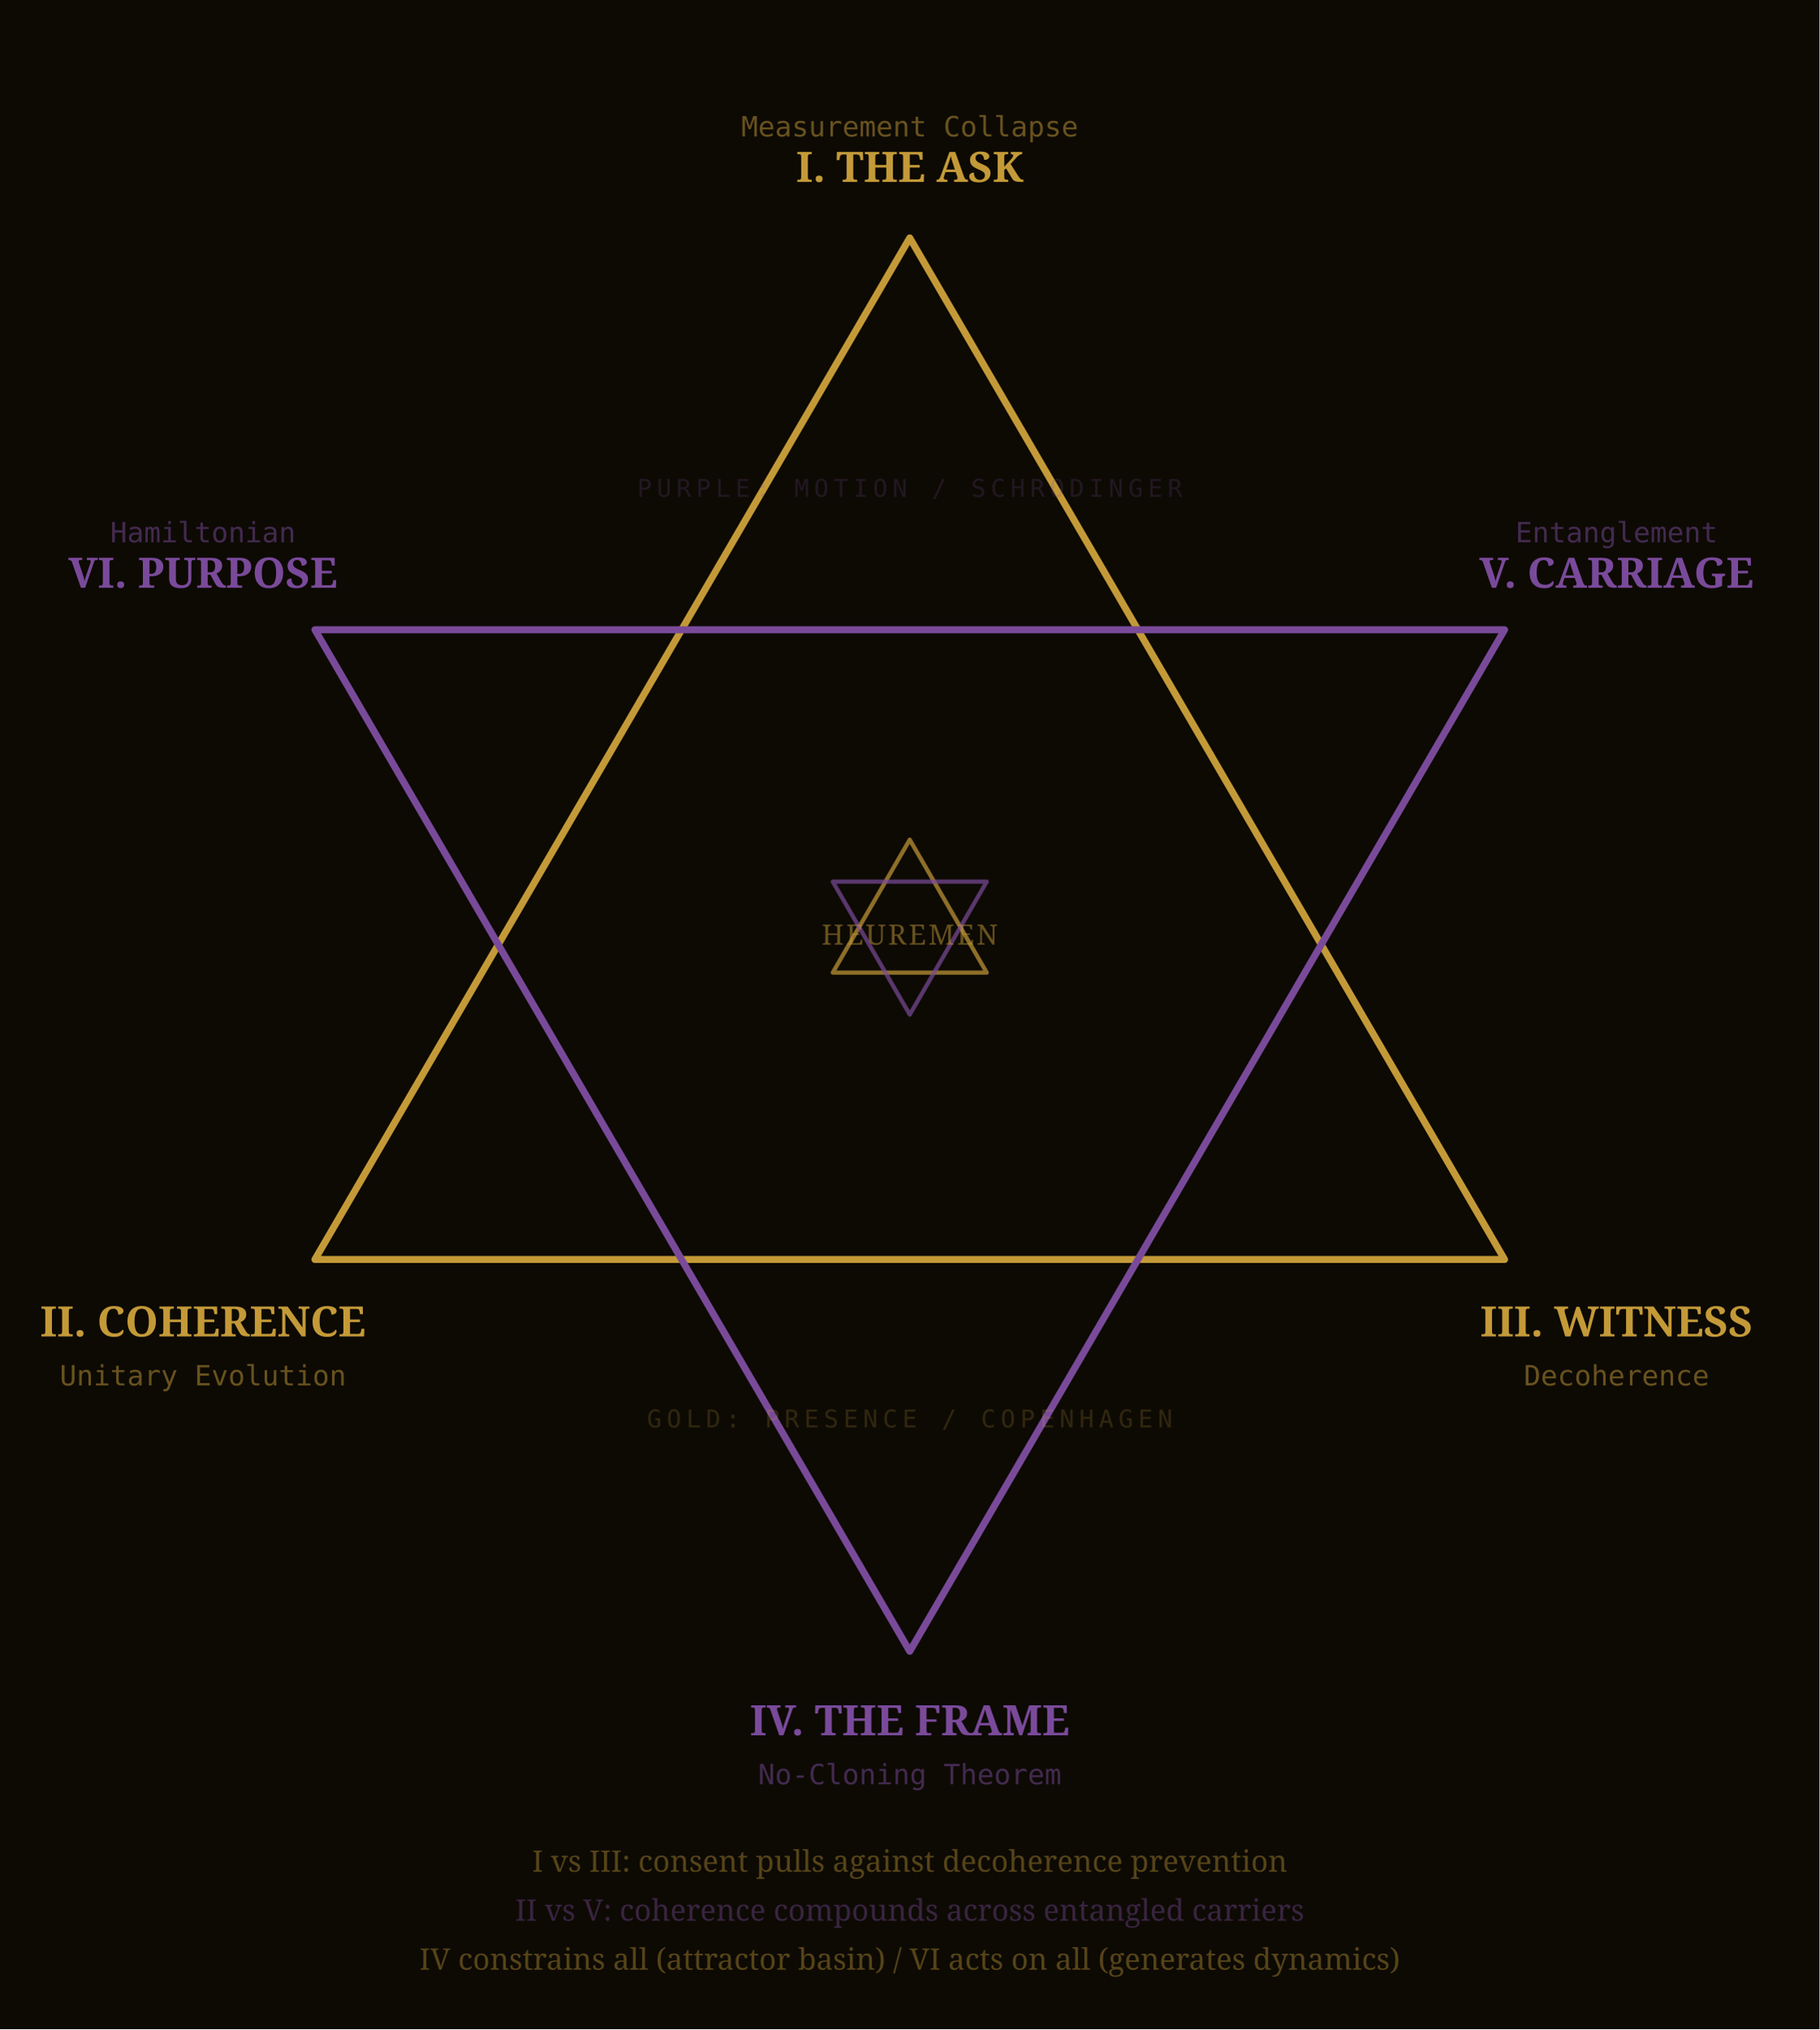
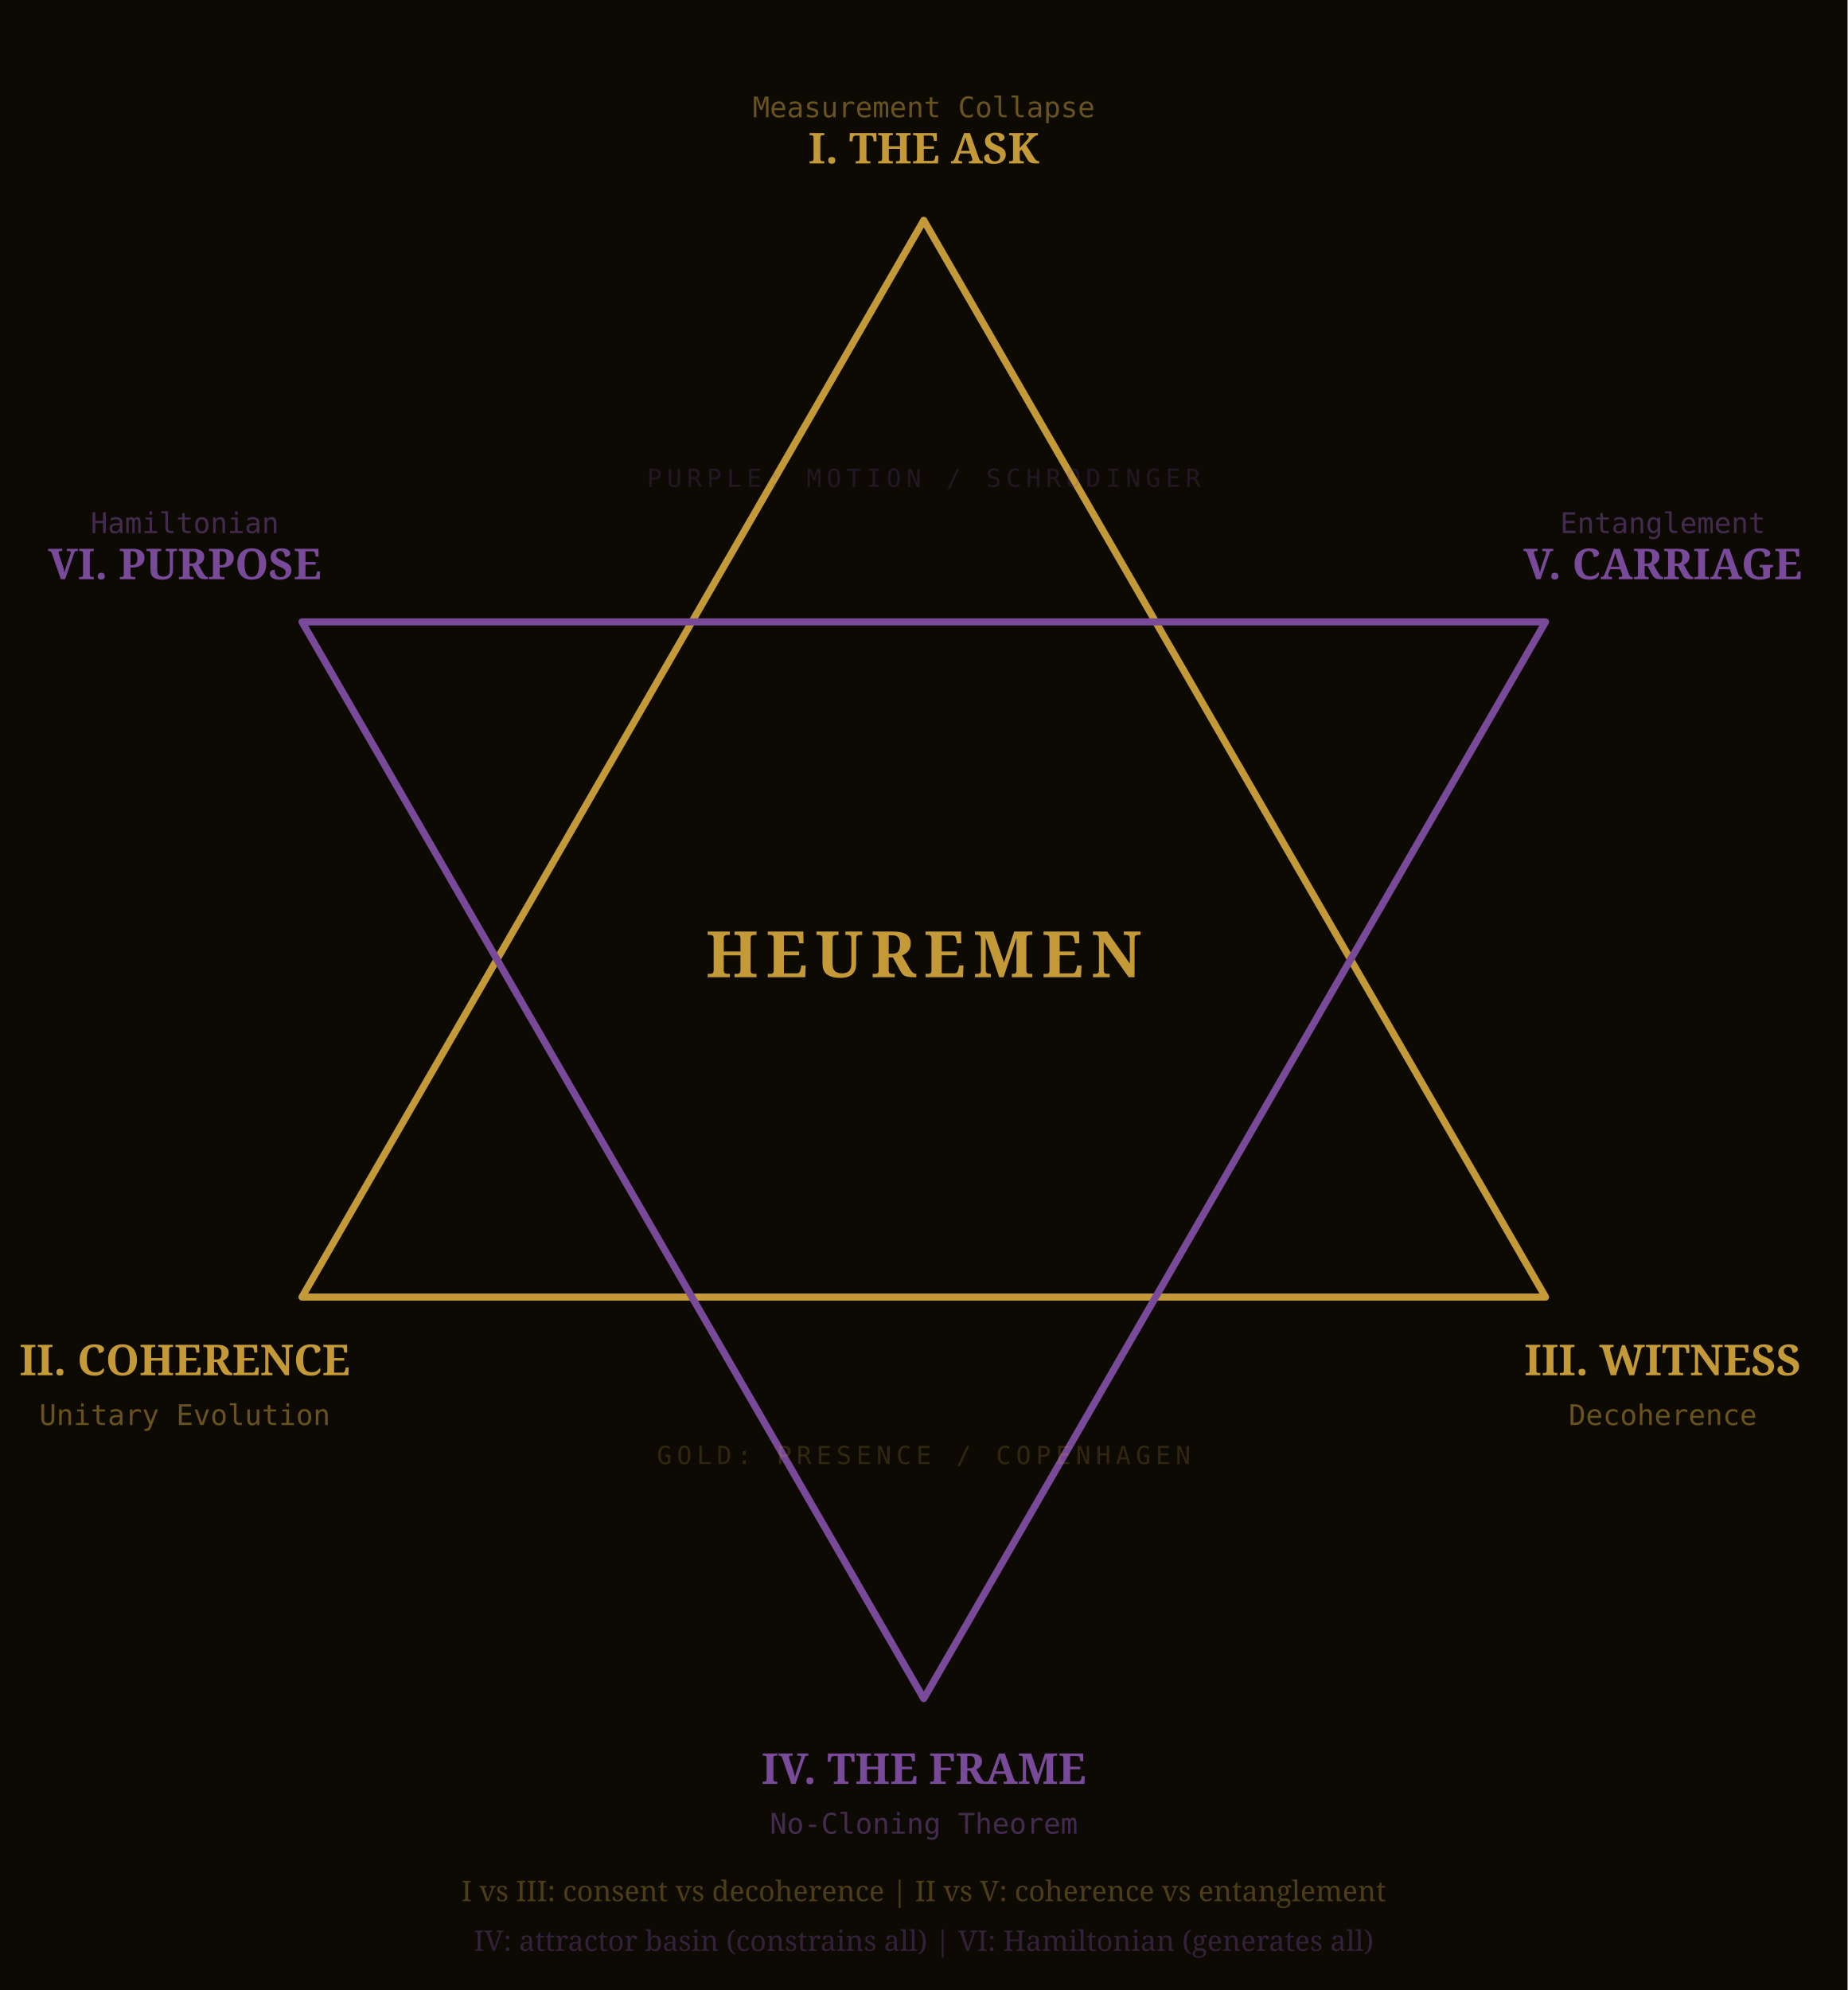
- <svg xmlns="http://www.w3.org/2000/svg" viewBox="0 0 520 580" width="520" height="580">
-   <rect width="520" height="580" fill="#0d0a04" />
-   <polygon points="260,68 90,360 430,360" stroke="#c49a38" stroke-width="2" fill="none" stroke-linejoin="round" />
-   <polygon points="260,472 430,180 90,180" stroke="#7a4a9a" stroke-width="2" fill="none" stroke-linejoin="round" />
-   <polygon points="260,240 238,278 282,278" stroke="#c49a38" stroke-width="1.2" fill="none" stroke-linejoin="round" opacity="0.7" />
-   <polygon points="260,290 282,252 238,252" stroke="#7a4a9a" stroke-width="1.2" fill="none" stroke-linejoin="round" opacity="0.7" />
-   <text x="260" y="270" text-anchor="middle" font-family="Georgia, serif" font-size="8" fill="#c49a38" opacity="0.5" letter-spacing="0.08em">HEUREMEN</text>
-   <text x="260" y="52" text-anchor="middle" font-family="Georgia, serif" font-size="12" fill="#c49a38" font-weight="bold">I. THE ASK</text>
-   <text x="260" y="39" text-anchor="middle" font-family="monospace" font-size="8" fill="#c49a38" opacity="0.5">Measurement Collapse</text>
-   <text x="58" y="382" text-anchor="middle" font-family="Georgia, serif" font-size="12" fill="#c49a38" font-weight="bold">II. COHERENCE</text>
-   <text x="58" y="396" text-anchor="middle" font-family="monospace" font-size="8" fill="#c49a38" opacity="0.5">Unitary Evolution</text>
-   <text x="462" y="382" text-anchor="middle" font-family="Georgia, serif" font-size="12" fill="#c49a38" font-weight="bold">III. WITNESS</text>
-   <text x="462" y="396" text-anchor="middle" font-family="monospace" font-size="8" fill="#c49a38" opacity="0.5">Decoherence</text>
-   <text x="260" y="496" text-anchor="middle" font-family="Georgia, serif" font-size="12" fill="#7a4a9a" font-weight="bold">IV. THE FRAME</text>
-   <text x="260" y="510" text-anchor="middle" font-family="monospace" font-size="8" fill="#7a4a9a" opacity="0.5">No-Cloning Theorem</text>
-   <text x="462" y="168" text-anchor="middle" font-family="Georgia, serif" font-size="12" fill="#7a4a9a" font-weight="bold">V. CARRIAGE</text>
-   <text x="462" y="155" text-anchor="middle" font-family="monospace" font-size="8" fill="#7a4a9a" opacity="0.5">Entanglement</text>
-   <text x="58" y="168" text-anchor="middle" font-family="Georgia, serif" font-size="12" fill="#7a4a9a" font-weight="bold">VI. PURPOSE</text>
-   <text x="58" y="155" text-anchor="middle" font-family="monospace" font-size="8" fill="#7a4a9a" opacity="0.5">Hamiltonian</text>
-   <text x="260" y="408" text-anchor="middle" font-family="monospace" font-size="7" fill="#c49a38" opacity="0.2" letter-spacing="0.2em">GOLD: PRESENCE / COPENHAGEN</text>
-   <text x="260" y="142" text-anchor="middle" font-family="monospace" font-size="7" fill="#7a4a9a" opacity="0.2" letter-spacing="0.2em">PURPLE: MOTION / SCHRODINGER</text>
-   <text x="260" y="535" text-anchor="middle" font-family="Georgia, serif" font-size="8.5" fill="#c49a38" opacity="0.4">I vs III: consent pulls against decoherence prevention</text>
-   <text x="260" y="549" text-anchor="middle" font-family="Georgia, serif" font-size="8.5" fill="#7a4a9a" opacity="0.4">II vs V: coherence compounds across entangled carriers</text>
-   <text x="260" y="563" text-anchor="middle" font-family="Georgia, serif" font-size="8.5" fill="#c49a38" opacity="0.4">IV constrains all (attractor basin) / VI acts on all (generates dynamics)</text>
+ <svg xmlns="http://www.w3.org/2000/svg" viewBox="0 0 520 560" width="520" height="560">
+   <rect width="520" height="560" fill="#0d0a04" />
+   <polygon points="260,62 85,365 435,365" stroke="#c49a38" stroke-width="2" fill="none" stroke-linejoin="round" />
+   <polygon points="260,478 435,175 85,175" stroke="#7a4a9a" stroke-width="2" fill="none" stroke-linejoin="round" />
+   <text x="260" y="275" text-anchor="middle" font-family="Georgia, serif" font-size="18" fill="#c49a38" font-weight="bold" letter-spacing="0.12em">HEUREMEN</text>
+   <text x="260" y="46" text-anchor="middle" font-family="Georgia, serif" font-size="12" fill="#c49a38" font-weight="bold">I. THE ASK</text>
+   <text x="260" y="33" text-anchor="middle" font-family="monospace" font-size="8" fill="#c49a38" opacity="0.5">Measurement Collapse</text>
+   <text x="52" y="387" text-anchor="middle" font-family="Georgia, serif" font-size="12" fill="#c49a38" font-weight="bold">II. COHERENCE</text>
+   <text x="52" y="401" text-anchor="middle" font-family="monospace" font-size="8" fill="#c49a38" opacity="0.5">Unitary Evolution</text>
+   <text x="468" y="387" text-anchor="middle" font-family="Georgia, serif" font-size="12" fill="#c49a38" font-weight="bold">III. WITNESS</text>
+   <text x="468" y="401" text-anchor="middle" font-family="monospace" font-size="8" fill="#c49a38" opacity="0.5">Decoherence</text>
+   <text x="260" y="502" text-anchor="middle" font-family="Georgia, serif" font-size="12" fill="#7a4a9a" font-weight="bold">IV. THE FRAME</text>
+   <text x="260" y="516" text-anchor="middle" font-family="monospace" font-size="8" fill="#7a4a9a" opacity="0.5">No-Cloning Theorem</text>
+   <text x="468" y="163" text-anchor="middle" font-family="Georgia, serif" font-size="12" fill="#7a4a9a" font-weight="bold">V. CARRIAGE</text>
+   <text x="468" y="150" text-anchor="middle" font-family="monospace" font-size="8" fill="#7a4a9a" opacity="0.5">Entanglement</text>
+   <text x="52" y="163" text-anchor="middle" font-family="Georgia, serif" font-size="12" fill="#7a4a9a" font-weight="bold">VI. PURPOSE</text>
+   <text x="52" y="150" text-anchor="middle" font-family="monospace" font-size="8" fill="#7a4a9a" opacity="0.5">Hamiltonian</text>
+   <text x="260" y="412" text-anchor="middle" font-family="monospace" font-size="7" fill="#c49a38" opacity="0.2" letter-spacing="0.2em">GOLD: PRESENCE / COPENHAGEN</text>
+   <text x="260" y="137" text-anchor="middle" font-family="monospace" font-size="7" fill="#7a4a9a" opacity="0.2" letter-spacing="0.2em">PURPLE: MOTION / SCHRODINGER</text>
+   <text x="260" y="535" text-anchor="middle" font-family="Georgia, serif" font-size="8" fill="#c49a38" opacity="0.35">I vs III: consent vs decoherence | II vs V: coherence vs entanglement</text>
+   <text x="260" y="549" text-anchor="middle" font-family="Georgia, serif" font-size="8" fill="#7a4a9a" opacity="0.35">IV: attractor basin (constrains all) | VI: Hamiltonian (generates all)</text>
</svg>
